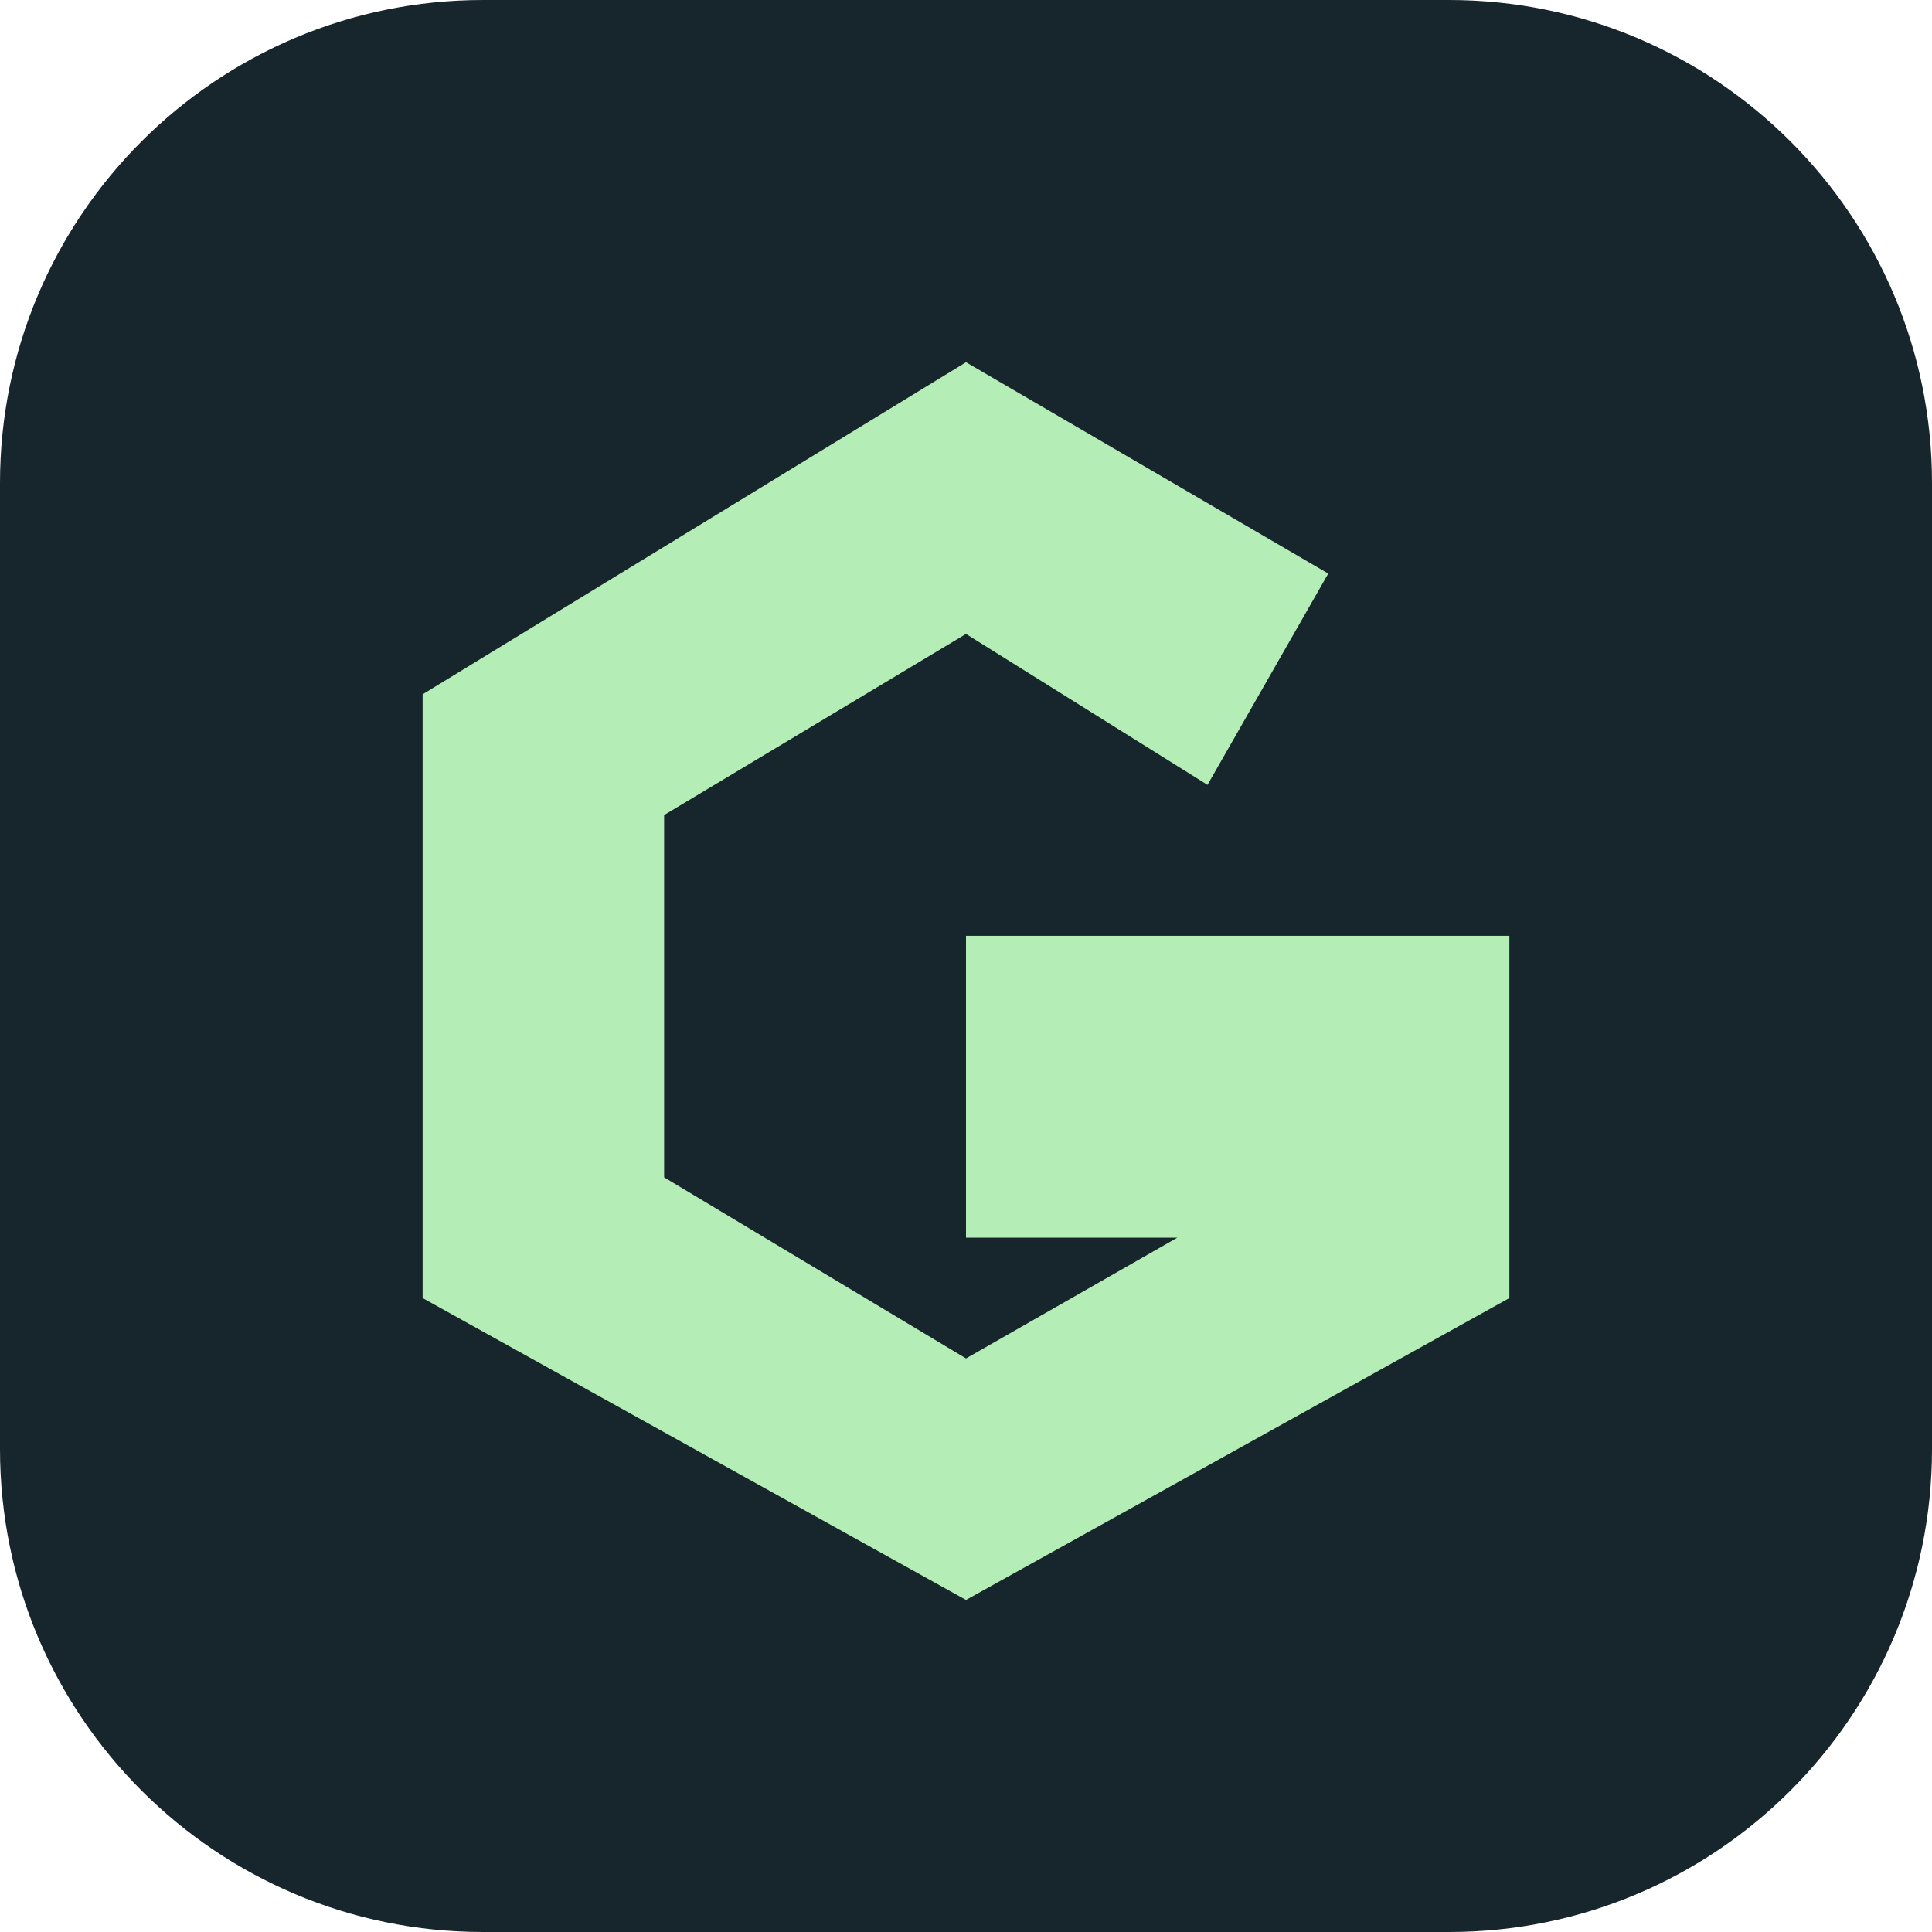
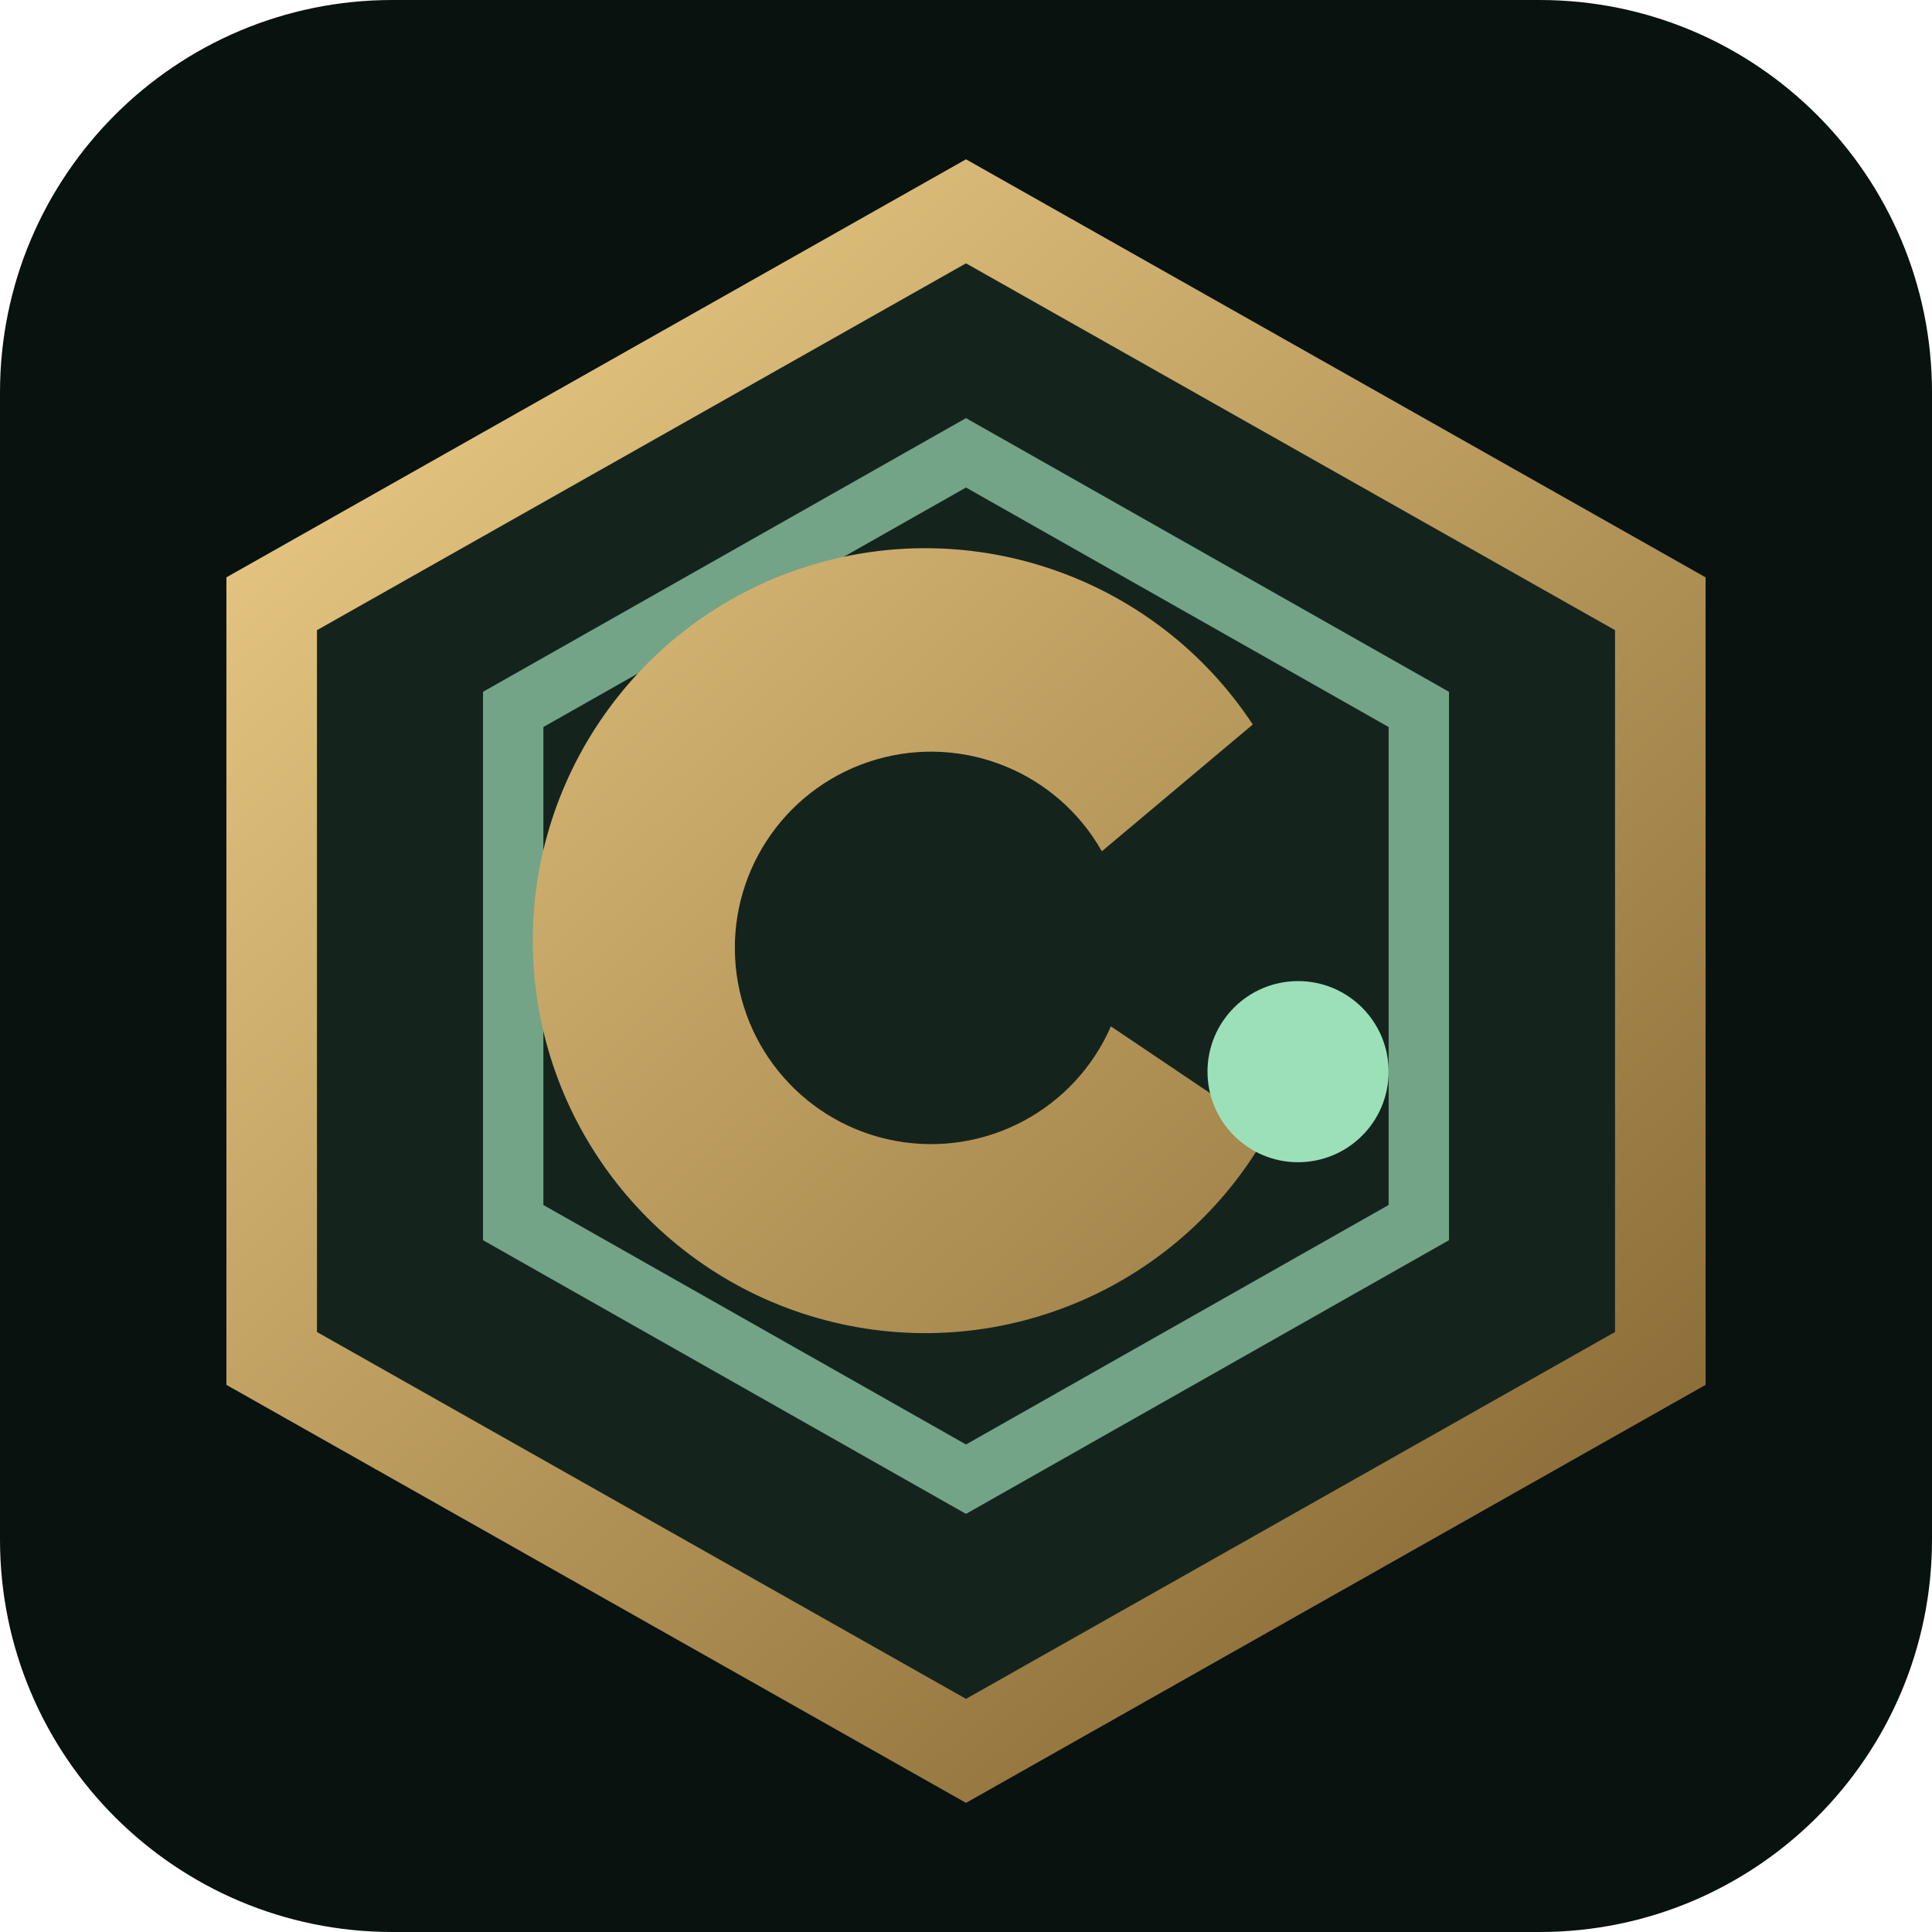
<svg xmlns="http://www.w3.org/2000/svg" viewBox="0 0 64 64">
-   <rect width="64" height="64" rx="16" fill="#17262c" />
-   <path d="M44 19 32 12 14 23v20l18 10 18-10V31H32v10h7l-7 4-10-6V27l10-6 8 5" fill="#b5edb7" />
+   <defs>
+     <linearGradient id="g" x1="8" y1="6" x2="56" y2="58" gradientUnits="userSpaceOnUse">
+       <stop stop-color="#f1d18a" />
+       <stop offset="1" stop-color="#80612e" />
+     </linearGradient>
+   </defs>
+   <rect width="64" height="64" rx="13" fill="#08120f" />
+   <path d="M32 7 55 20v25L32 58 9 45V20z" fill="#14241d" stroke="url(#g)" stroke-width="3" />
+   <path d="m32 15 15 8.5v17L32 49l-15-8.5v-17z" fill="none" stroke="#8bc4a2" stroke-width="2" opacity=".8" />
+   <path d="M42 37.5A13 13 0 1 1 41.5 24l-5 4.2A6.5 6.5 0 1 0 36.8 34z" fill="url(#g)" />
+   <circle cx="43" cy="35.5" r="3" fill="#9ce0b9" />
</svg>
